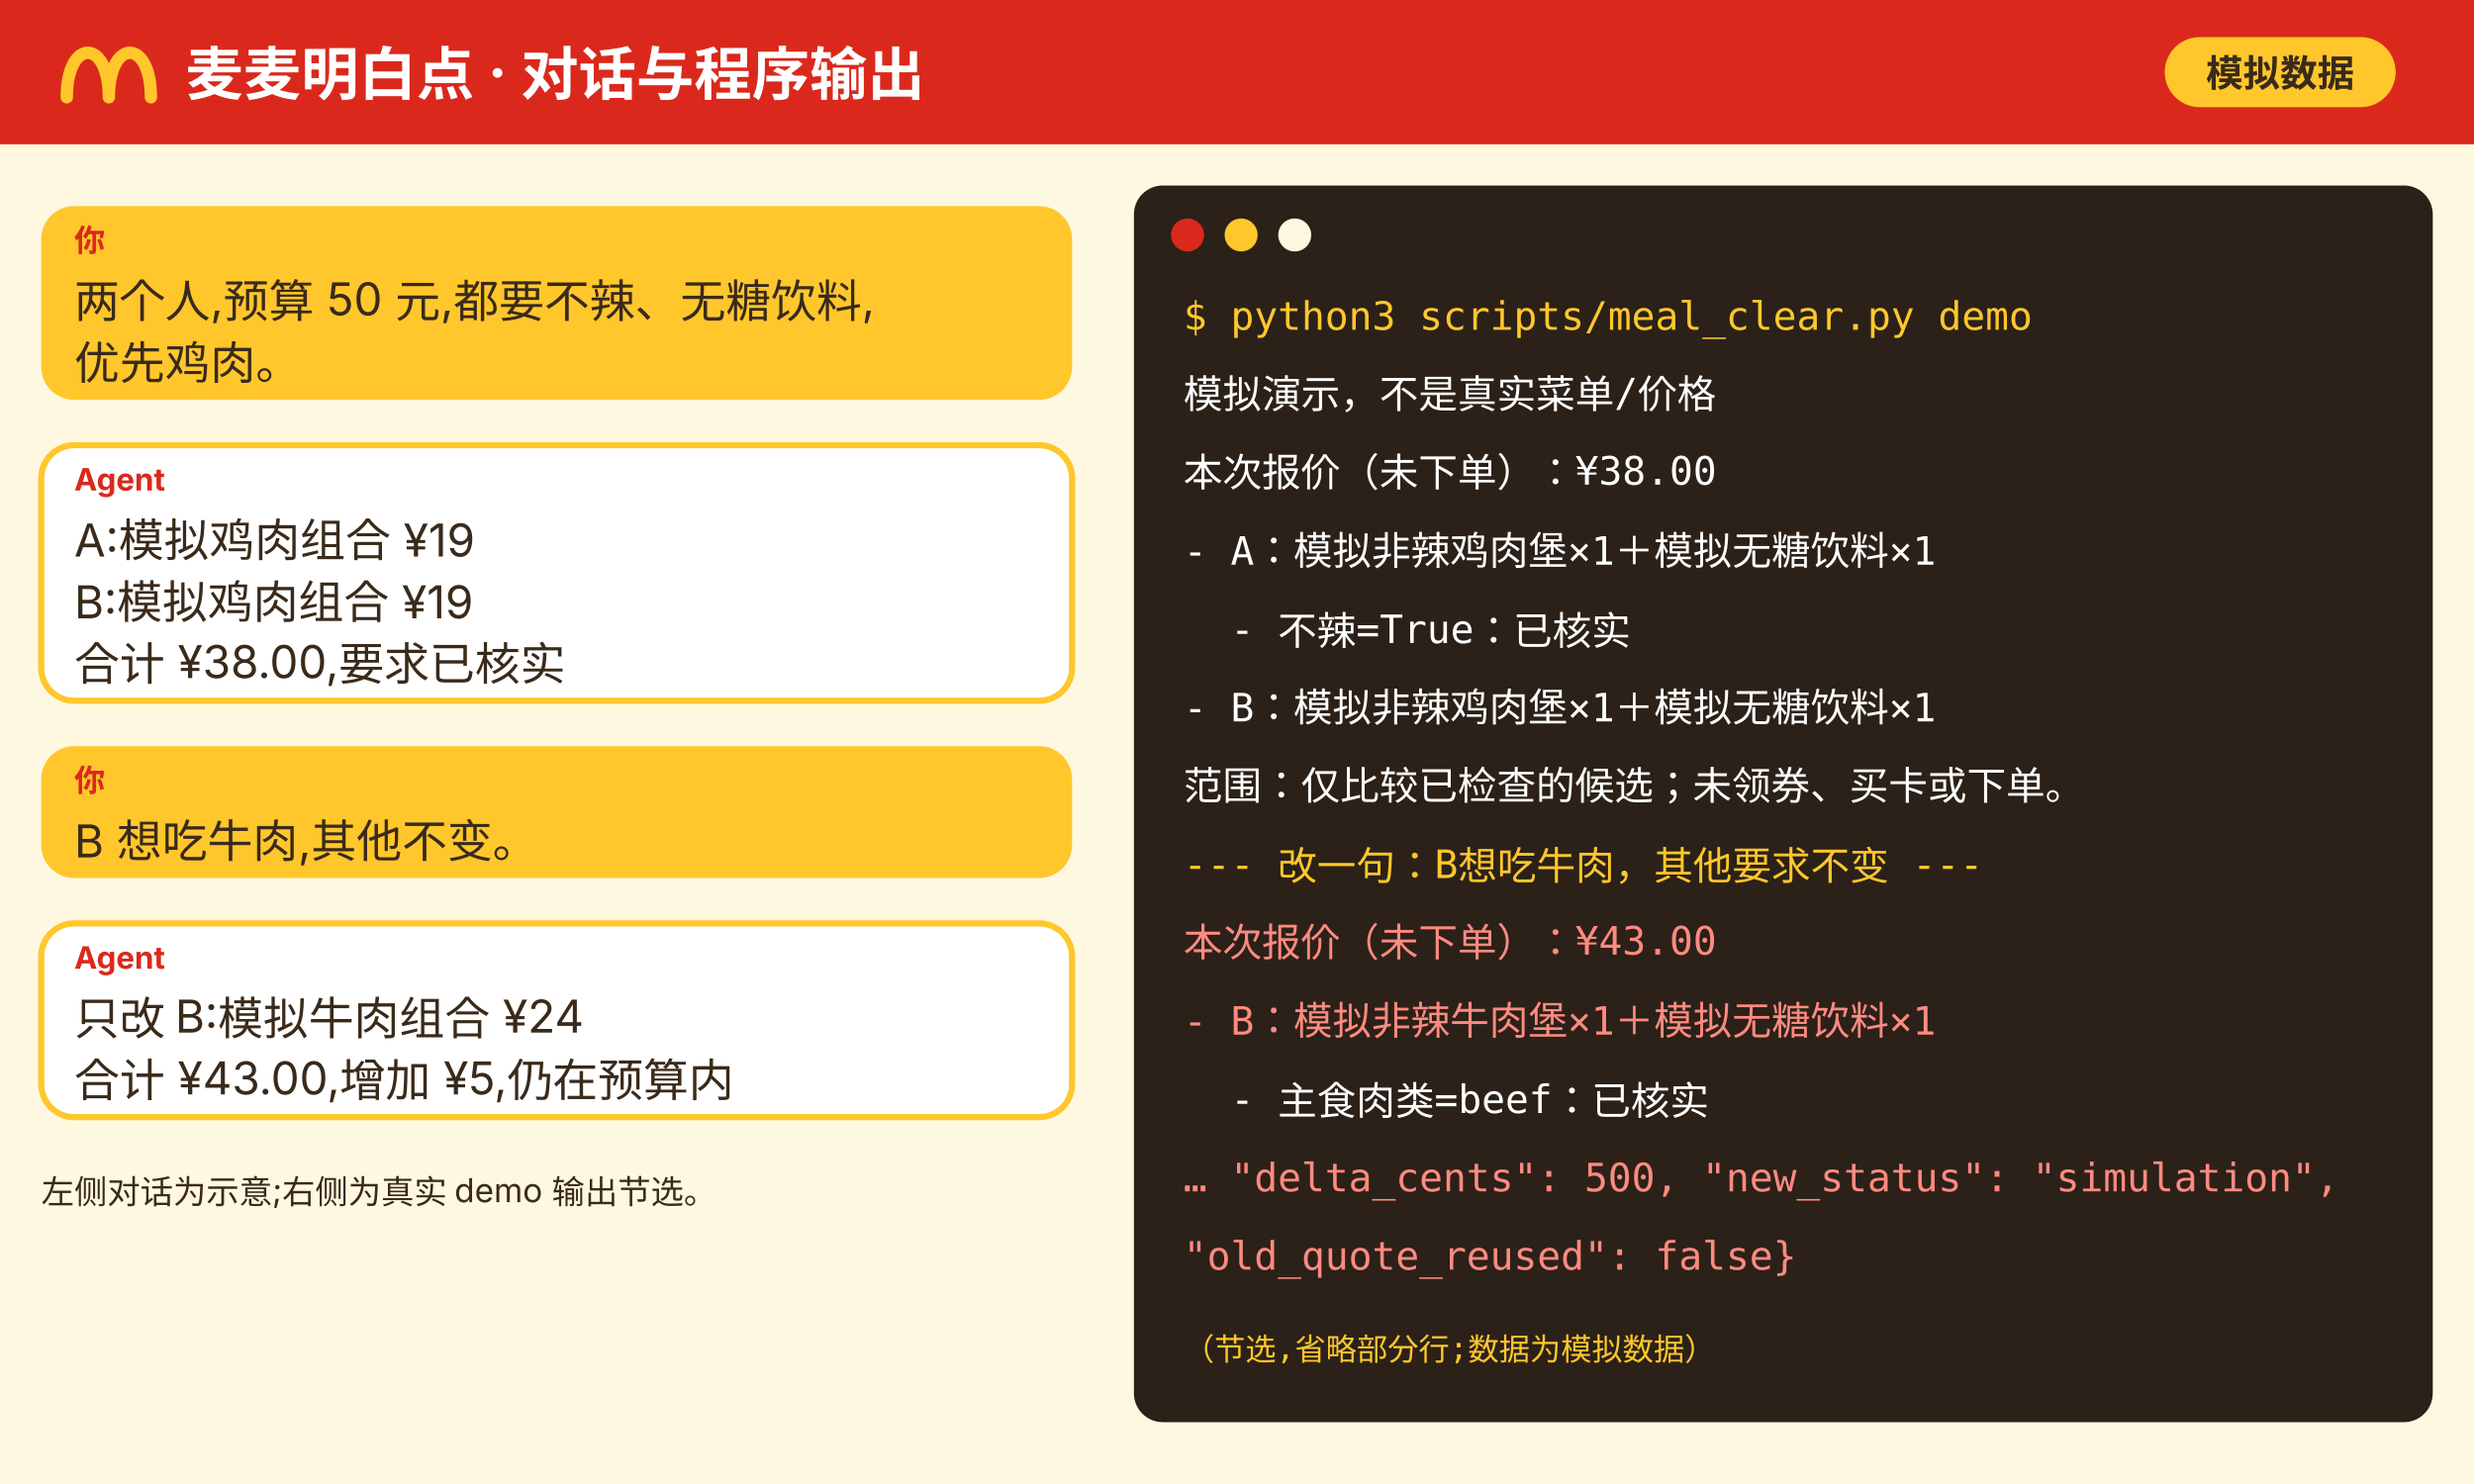
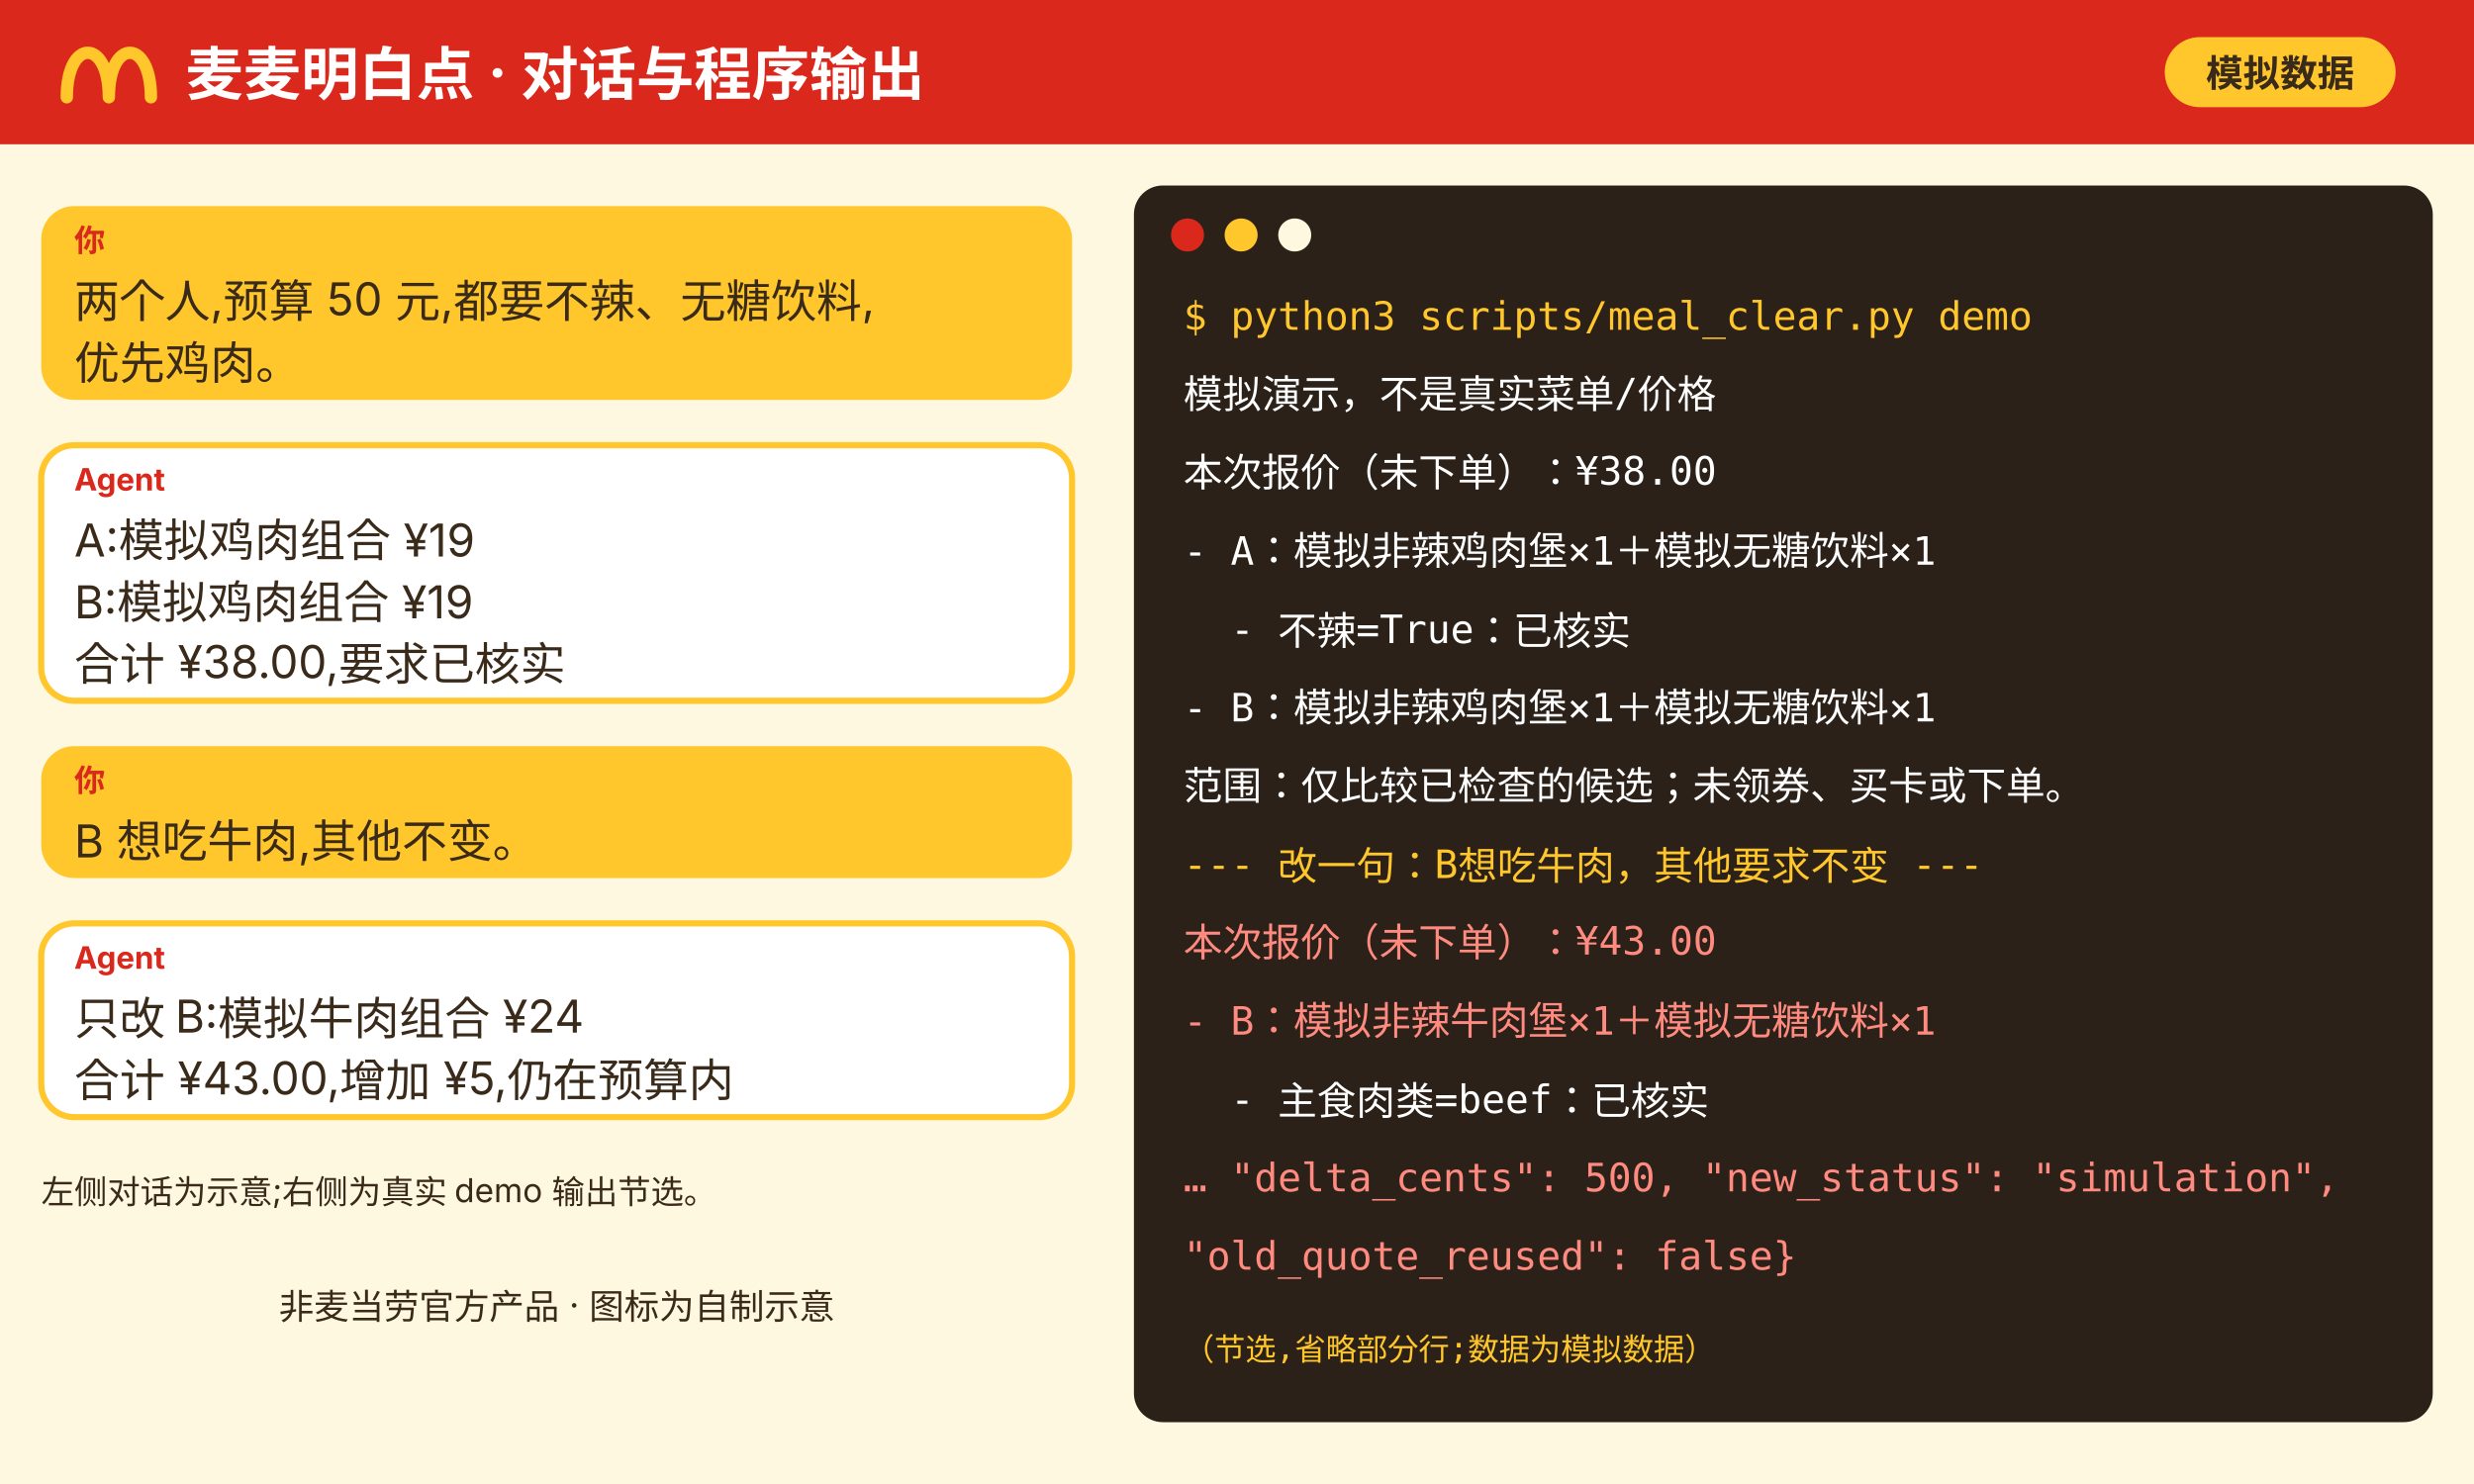
<svg xmlns="http://www.w3.org/2000/svg" viewBox="0 0 1200 720" width="1200" height="720" role="img" aria-labelledby="tm-t tm-d">
  <style>text{font-family:-apple-system,'PingFang SC','Microsoft YaHei',sans-serif} text:not([fill]){fill:#3A2A1A} .m{font-family:Menlo,Consolas,'PingFang SC','Microsoft YaHei',monospace}</style>
  <rect width="1200" height="720" fill="#FFF8E1" />
  <rect x="0" y="0" width="1200" height="70" rx="0" fill="#DA291C" />
  <g transform="translate(24,10) scale(0.6)">
    <rect width="96" height="80" rx="16" fill="#DA291C" />
    <path d="M14 62 C14 14 48 14 48 62 C48 14 82 14 82 62" fill="none" stroke="#FFC72C" stroke-width="10" stroke-linecap="round" stroke-linejoin="round" />
  </g>
  <text x="90" y="46" font-size="28" text-anchor="start" font-weight="bold" fill="#FFFFFF">麦麦明白点 · 对话与程序输出</text>
  <rect x="1050" y="18" width="112" height="34" rx="17" fill="#FFC72C" />
  <text x="1106" y="42" font-size="18" text-anchor="middle" font-weight="bold">模拟数据</text>
  <rect x="20" y="100" width="500" height="94" rx="16" fill="#FFC72C" />
  <text x="36" y="122" font-size="15" text-anchor="start" font-weight="bold" fill="#DA291C">你</text>
  <text x="36" y="154" font-size="22" text-anchor="start" font-weight="normal">两个人,预算 50 元,都要不辣、无糖饮料,</text>
  <text x="36" y="184" font-size="22" text-anchor="start" font-weight="normal">优先鸡肉。</text>
  <rect x="20" y="216" width="500" height="124" rx="16" fill="#FFFFFF" stroke="#FFC72C" stroke-width="3" />
  <text x="36" y="238" font-size="15" text-anchor="start" font-weight="bold" fill="#DA291C">Agent</text>
  <text x="36" y="270" font-size="22" text-anchor="start" font-weight="normal">A:模拟鸡肉组合 ¥19</text>
  <text x="36" y="300" font-size="22" text-anchor="start" font-weight="normal">B:模拟鸡肉组合 ¥19</text>
  <text x="36" y="330" font-size="22" text-anchor="start" font-weight="normal">合计 ¥38.00,要求已核实</text>
  <rect x="20" y="362" width="500" height="64" rx="16" fill="#FFC72C" />
  <text x="36" y="384" font-size="15" text-anchor="start" font-weight="bold" fill="#DA291C">你</text>
  <text x="36" y="416" font-size="22" text-anchor="start" font-weight="normal">B 想吃牛肉,其他不变。</text>
  <rect x="20" y="448" width="500" height="94" rx="16" fill="#FFFFFF" stroke="#FFC72C" stroke-width="3" />
  <text x="36" y="470" font-size="15" text-anchor="start" font-weight="bold" fill="#DA291C">Agent</text>
  <text x="36" y="502" font-size="22" text-anchor="start" font-weight="normal">只改 B:模拟牛肉组合 ¥24</text>
  <text x="36" y="532" font-size="22" text-anchor="start" font-weight="normal">合计 ¥43.00,增加 ¥5,仍在预算内</text>
  <text x="20" y="584" font-size="16" text-anchor="start" font-weight="normal">左侧对话为示意;右侧为真实 demo 输出节选。</text>
  <rect x="550" y="90" width="630" height="600" rx="14" fill="#2B2118" />
  <circle cx="576" cy="114" r="8" fill="#DA291C" />
  <circle cx="602" cy="114" r="8" fill="#FFC72C" />
  <circle cx="628" cy="114" r="8" fill="#FFF8E1" />
  <text class="m" x="574" y="160" font-size="19" fill="#FFC72C" xml:space="preserve">$ python3 scripts/meal_clear.py demo</text>
  <text class="m" x="574" y="198" font-size="19" fill="#FFFFFF" xml:space="preserve">模拟演示，不是真实菜单/价格</text>
  <text class="m" x="574" y="236" font-size="19" fill="#FFFFFF" xml:space="preserve">本次报价（未下单）：¥38.00</text>
  <text class="m" x="574" y="274" font-size="19" fill="#FFFFFF" xml:space="preserve">- A：模拟非辣鸡肉堡×1＋模拟无糖饮料×1</text>
  <text class="m" x="574" y="312" font-size="19" fill="#FFFFFF" xml:space="preserve">  - 不辣=True：已核实</text>
  <text class="m" x="574" y="350" font-size="19" fill="#FFFFFF" xml:space="preserve">- B：模拟非辣鸡肉堡×1＋模拟无糖饮料×1</text>
  <text class="m" x="574" y="388" font-size="19" fill="#FFFFFF" xml:space="preserve">范围：仅比较已检查的候选；未领券、买卡或下单。</text>
  <text class="m" x="574" y="426" font-size="19" fill="#FFC72C" xml:space="preserve">--- 改一句：B想吃牛肉，其他要求不变 ---</text>
  <text class="m" x="574" y="464" font-size="19" fill="#FF8A80" xml:space="preserve">本次报价（未下单）：¥43.00</text>
  <text class="m" x="574" y="502" font-size="19" fill="#FF8A80" xml:space="preserve">- B：模拟非辣牛肉堡×1＋模拟无糖饮料×1</text>
  <text class="m" x="574" y="540" font-size="19" fill="#FFFFFF" xml:space="preserve">  - 主食肉类=beef：已核实</text>
  <text class="m" x="574" y="578" font-size="19" fill="#FF8A80" xml:space="preserve">… "delta_cents": 500, "new_status": "simulation",</text>
  <text class="m" x="574" y="616" font-size="19" fill="#FF8A80" xml:space="preserve">"old_quote_reused": false}</text>
  <text class="m" x="574" y="660" font-size="15" fill="#FFC72C">（节选,省略部分行;数据为模拟数据）</text>
+   <text x="270" y="640" font-size="17" text-anchor="middle" font-weight="normal">非麦当劳官方产品 · 图标为自制示意</text>
</svg>
